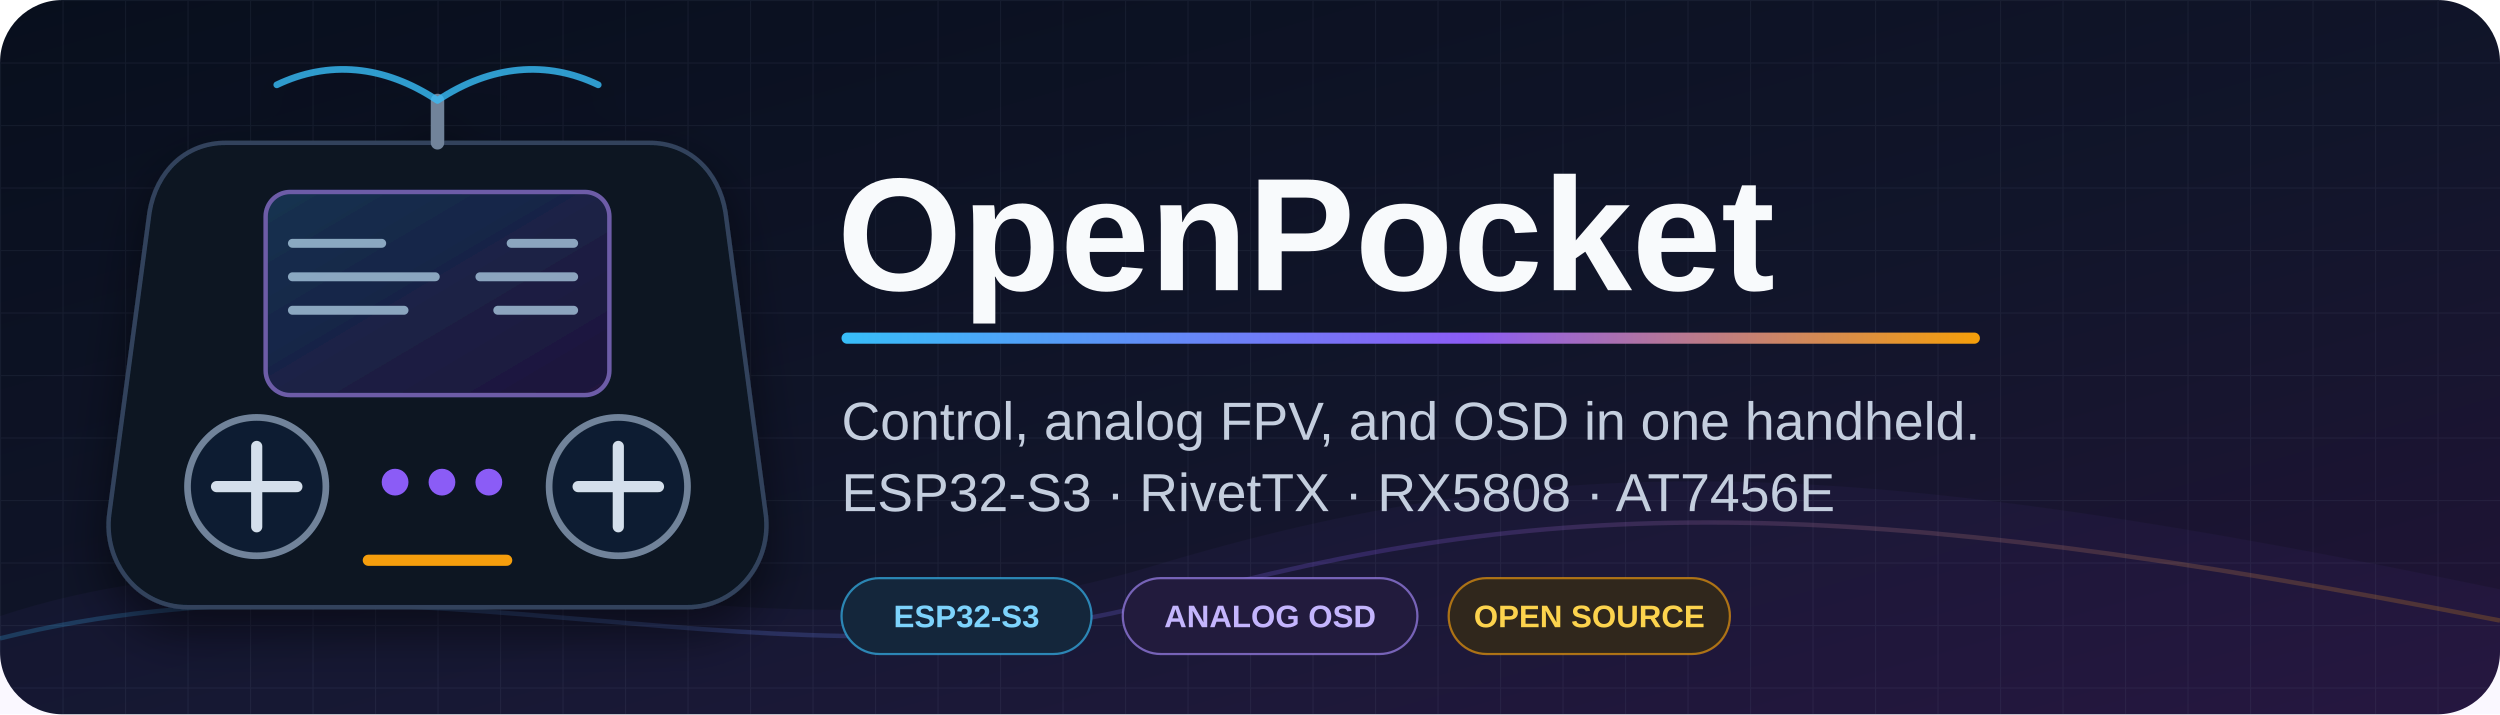
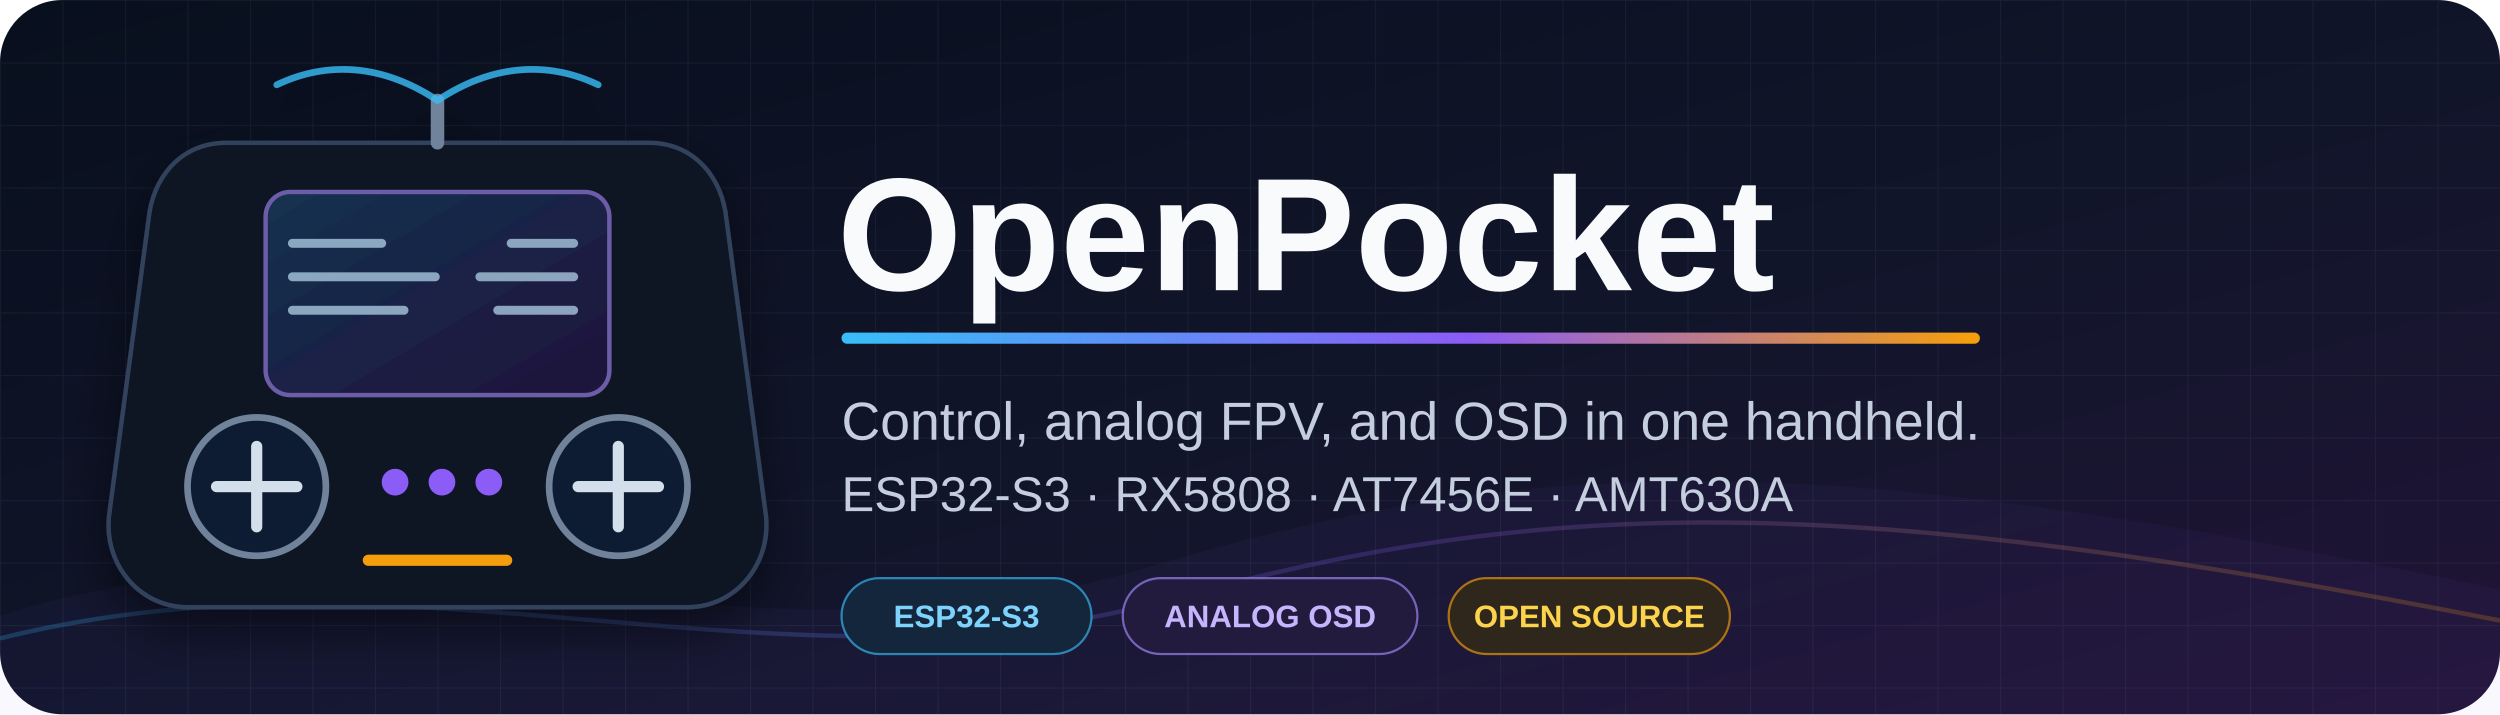
<svg xmlns="http://www.w3.org/2000/svg" width="1120" height="320" viewBox="0 0 1120 320" role="img" aria-labelledby="title desc">
  <defs>
    <linearGradient id="background" x1="0" y1="0" x2="1" y2="1">
      <stop offset="0" stop-color="#080f1d" />
      <stop offset="0.55" stop-color="#11152a" />
      <stop offset="1" stop-color="#211437" />
    </linearGradient>
    <linearGradient id="accent" x1="0" y1="0" x2="1" y2="0">
      <stop offset="0" stop-color="#38bdf8" />
      <stop offset="0.55" stop-color="#8b5cf6" />
      <stop offset="1" stop-color="#f59e0b" />
    </linearGradient>
    <linearGradient id="screen" x1="0" y1="0" x2="1" y2="1">
      <stop offset="0" stop-color="#143250" />
      <stop offset="1" stop-color="#20133b" />
    </linearGradient>
    <pattern id="grid" width="28" height="28" patternUnits="userSpaceOnUse">
      <path d="M28 0H0V28" fill="none" stroke="#9db2ce" stroke-opacity=".07" />
    </pattern>
    <filter id="shadow" x="-30%" y="-30%" width="160%" height="170%">
      <feDropShadow dx="0" dy="10" stdDeviation="11" flood-color="#000" flood-opacity=".5" />
    </filter>
  </defs>
  <rect width="1120" height="320" rx="28" fill="url(#background)" />
  <rect width="1120" height="320" rx="28" fill="url(#grid)" />
  <path d="M0 276C170 220 330 310 515 254S835 205 1120 264V320H0Z" fill="#8b5cf6" opacity=".045" />
  <path d="M0 286C185 240 350 316 522 269S824 220 1120 278" fill="none" stroke="url(#accent)" stroke-opacity=".22" stroke-width="2" />
  <g transform="translate(55 38)" filter="url(#shadow)">
    <path d="M46 26h190c18 0 31 13 34 31l18 135c3 22-13 42-35 42H29c-22 0-38-20-35-42L12 57c3-18 16-31 34-31Z" fill="#091523" stroke="#32435b" stroke-width="2" />
    <rect x="64" y="48" width="154" height="91" rx="11" fill="url(#screen)" stroke="#6d5ca7" stroke-width="2" />
    <path d="M76 71h40m-40 15h64m-64 15h50m76-30h-28m28 15h-42m42 15h-34" fill="none" stroke="#b8d9ef" stroke-opacity=".72" stroke-width="4" stroke-linecap="round" />
    <path d="M88 126h104" stroke="url(#accent)" stroke-width="3" stroke-linecap="round" />
    <g fill="#101f31" stroke="#71839a" stroke-width="3">
      <circle cx="60" cy="180" r="31" />
      <circle cx="222" cy="180" r="31" />
    </g>
    <g stroke="#d4dfec" stroke-width="5" stroke-linecap="round">
      <path d="M60 162v36M42 180h36M222 162v36M204 180h36" />
    </g>
    <g fill="#8b5cf6">
      <circle cx="122" cy="178" r="6" />
      <circle cx="143" cy="178" r="6" />
      <circle cx="164" cy="178" r="6" />
    </g>
    <path d="M110 213h62" stroke="#f59e0b" stroke-width="5" stroke-linecap="round" />
    <path d="M141 26V7" stroke="#71839a" stroke-width="6" stroke-linecap="round" />
    <path d="M141 7c24-16 49-18 72-7M141 7c-24-16-49-18-72-7" fill="none" stroke="#38bdf8" stroke-width="3" stroke-linecap="round" opacity=".8" />
  </g>
  <g transform="translate(375 58)">
    <text x="0" y="72" fill="#f8fafc" font-family="Arial, Helvetica, sans-serif" font-size="72" font-weight="800">OpenPocket</text>
    <rect x="2" y="91" width="510" height="5" rx="2.5" fill="url(#accent)" />
    <text x="2" y="139" fill="#c4cede" font-family="Arial, Helvetica, sans-serif" font-size="24">Control, analog FPV, and OSD in one handheld.</text>
-     <text x="2" y="171" fill="#c4cede" font-family="Arial, Helvetica, sans-serif" font-size="24">ESP32-S3 · RivetTX · RX5808 · AT7456E</text>
+     <text x="2" y="171" fill="#c4cede" font-family="Arial, Helvetica, sans-serif" font-size="22">ESP32-S3 · RX5808 · AT7456E · AMT630A</text>
    <g transform="translate(2 201)" font-family="Arial, Helvetica, sans-serif" font-size="14" font-weight="700">
      <rect width="112" height="34" rx="17" fill="#14263b" stroke="#38bdf8" stroke-opacity=".65" />
      <text x="56" y="22" text-anchor="middle" fill="#7dd3fc">ESP32-S3</text>
      <rect x="126" width="132" height="34" rx="17" fill="#221b3d" stroke="#a78bfa" stroke-opacity=".65" />
      <text x="192" y="22" text-anchor="middle" fill="#c4b5fd">ANALOG OSD</text>
      <rect x="272" width="126" height="34" rx="17" fill="#30271c" stroke="#f59e0b" stroke-opacity=".65" />
      <text x="335" y="22" text-anchor="middle" fill="#fcd34d">OPEN SOURCE</text>
    </g>
  </g>
</svg>
